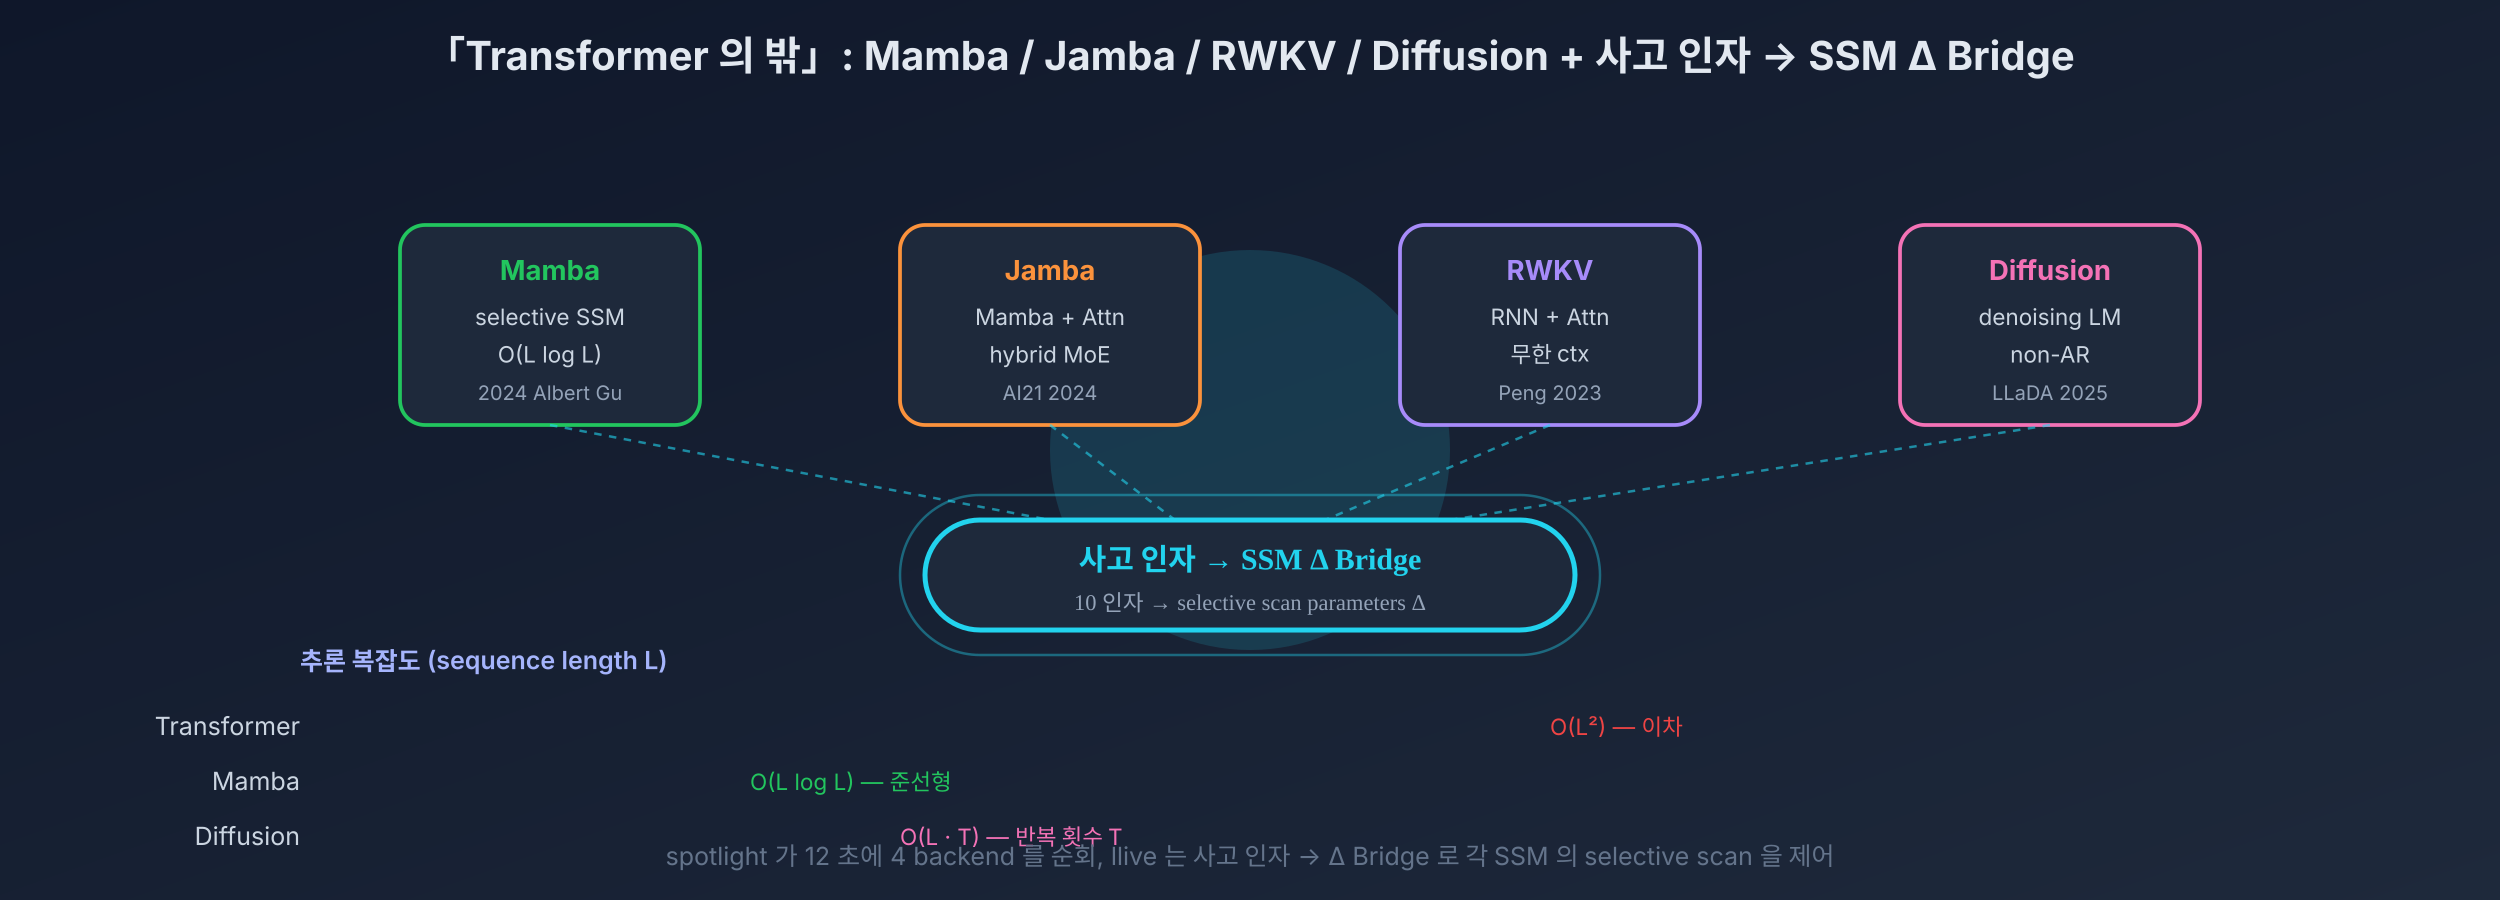
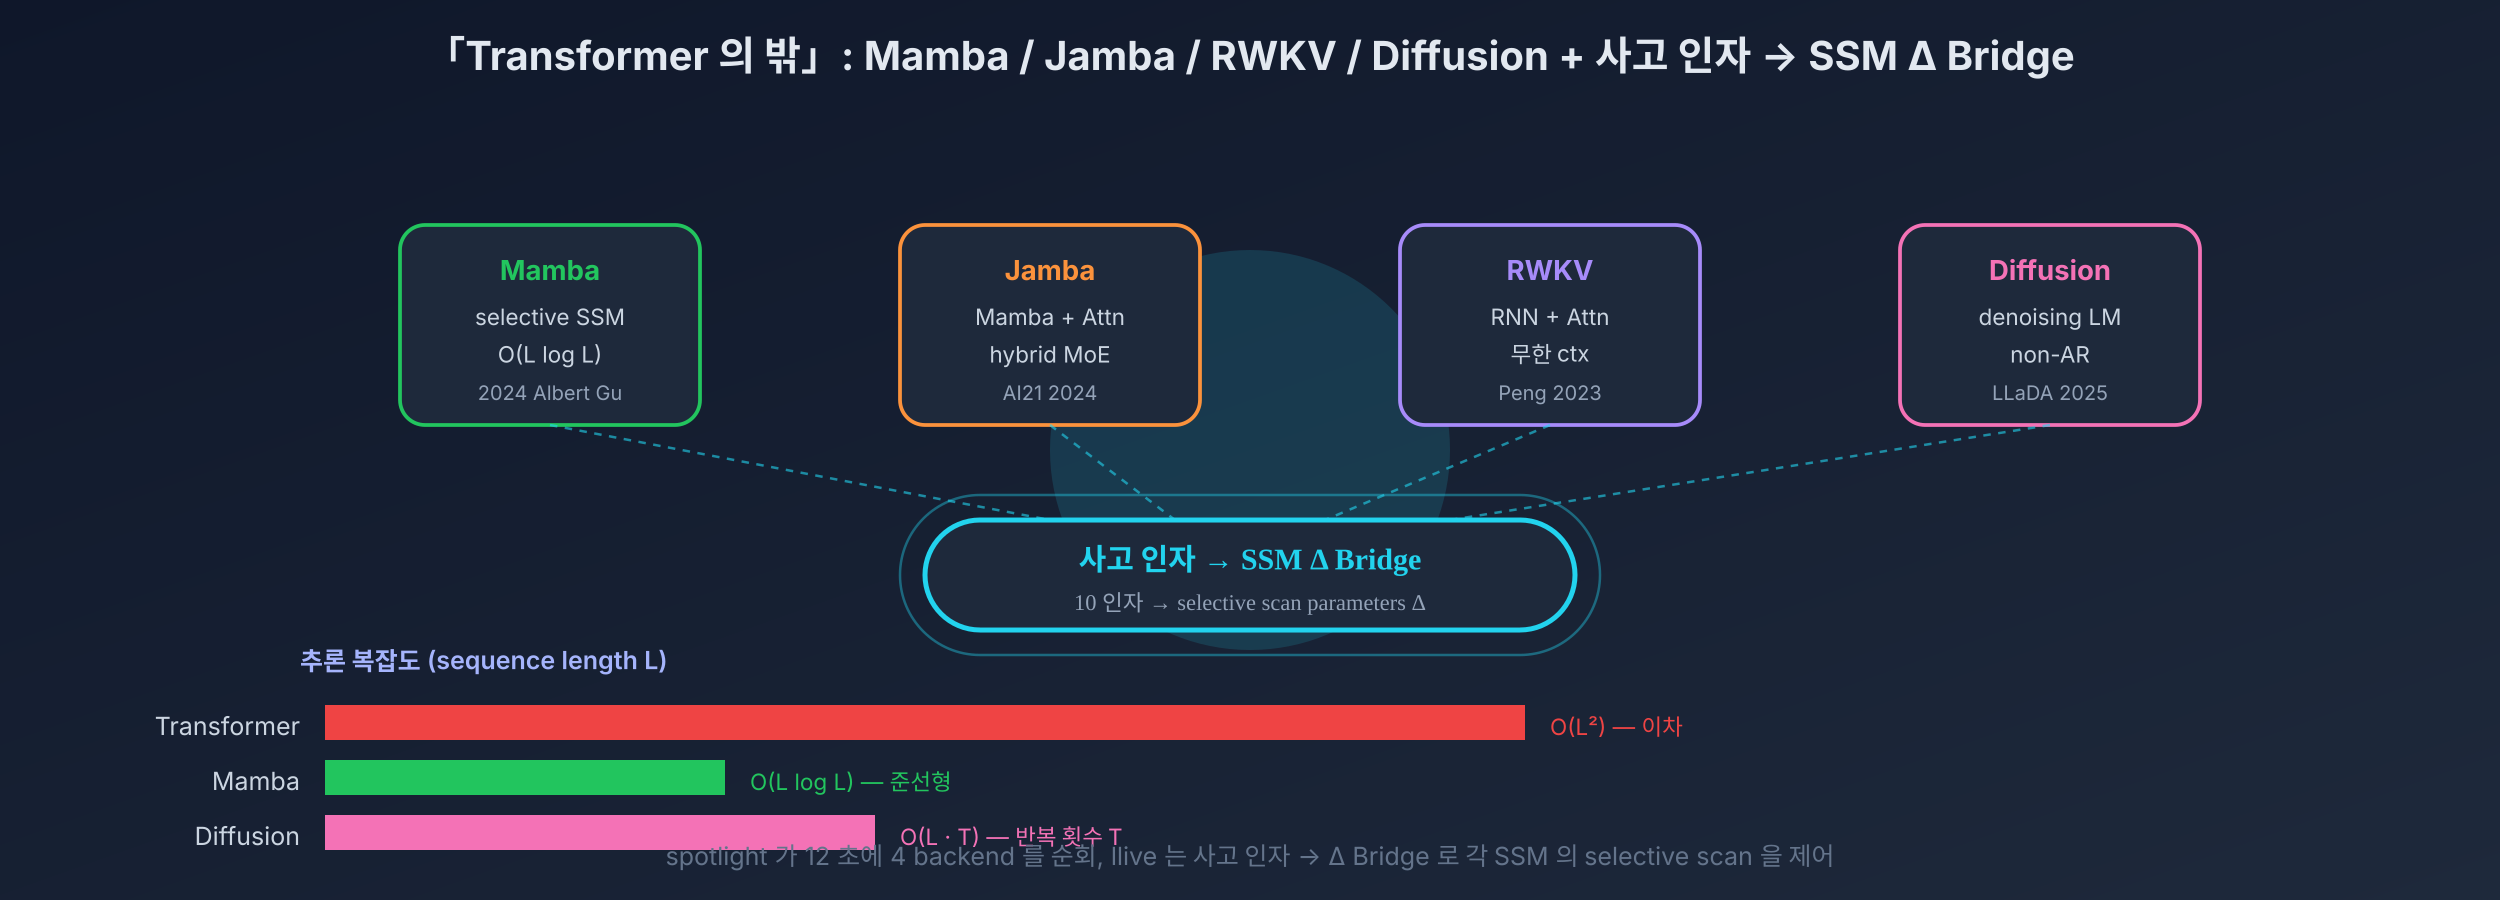
<svg xmlns="http://www.w3.org/2000/svg" viewBox="0 0 1000 360" role="img" aria-label="#24-06 theme: non-transformer 5 backend swap + 상태 공간 애니메이션" style="width:100%;height:auto;max-width:1200px">
  <defs>
    <linearGradient id="bg06" x1="0" y1="0" x2="1" y2="1">
      <stop offset="0%" stop-color="#0f172a" />
      <stop offset="100%" stop-color="#1e293b" />
    </linearGradient>
    <filter id="glow06">
      <feGaussianBlur stdDeviation="2" />
    </filter>
  </defs>
  <rect width="1000" height="360" fill="url(#bg06)" />
  <text x="500" y="28" font-family="-apple-system,sans-serif" font-size="16" font-weight="700" fill="#e2e8f0" text-anchor="middle">「Transformer 의 밖」: Mamba / Jamba / RWKV / Diffusion + 사고 인자 → SSM Δ Bridge</text>
  <g transform="translate(500, 180)">
    <circle r="80" fill="#22d3ee" fill-opacity="0.15">
      <animateTransform attributeName="transform" type="translate" values="-300,-50; -100,-50; 100,-50; 300,-50; -300,-50" dur="12s" repeatCount="indefinite" />
    </circle>
    <g font-family="-apple-system,sans-serif" font-size="11">
      <g transform="translate(-340, -90)">
        <rect width="120" height="80" rx="10" fill="#1e293b" stroke="#22c55e" stroke-width="1.5" />
        <text x="60" y="22" fill="#22c55e" font-weight="700" text-anchor="middle">Mamba</text>
        <text x="60" y="40" fill="#cbd5e1" text-anchor="middle" font-size="9">selective SSM</text>
        <text x="60" y="55" fill="#cbd5e1" text-anchor="middle" font-size="9">O(L log L)</text>
        <text x="60" y="70" fill="#94a3b8" text-anchor="middle" font-size="8">2024 Albert Gu</text>
      </g>
      <g transform="translate(-140, -90)">
        <rect width="120" height="80" rx="10" fill="#1e293b" stroke="#fb923c" stroke-width="1.5" />
        <text x="60" y="22" fill="#fb923c" font-weight="700" text-anchor="middle">Jamba</text>
        <text x="60" y="40" fill="#cbd5e1" text-anchor="middle" font-size="9">Mamba + Attn</text>
        <text x="60" y="55" fill="#cbd5e1" text-anchor="middle" font-size="9">hybrid MoE</text>
        <text x="60" y="70" fill="#94a3b8" text-anchor="middle" font-size="8">AI21 2024</text>
      </g>
      <g transform="translate(60, -90)">
        <rect width="120" height="80" rx="10" fill="#1e293b" stroke="#a78bfa" stroke-width="1.5" />
        <text x="60" y="22" fill="#a78bfa" font-weight="700" text-anchor="middle">RWKV</text>
        <text x="60" y="40" fill="#cbd5e1" text-anchor="middle" font-size="9">RNN + Attn</text>
        <text x="60" y="55" fill="#cbd5e1" text-anchor="middle" font-size="9">무한 ctx</text>
        <text x="60" y="70" fill="#94a3b8" text-anchor="middle" font-size="8">Peng 2023</text>
      </g>
      <g transform="translate(260, -90)">
        <rect width="120" height="80" rx="10" fill="#1e293b" stroke="#f472b6" stroke-width="1.5" />
        <text x="60" y="22" fill="#f472b6" font-weight="700" text-anchor="middle">Diffusion</text>
        <text x="60" y="40" fill="#cbd5e1" text-anchor="middle" font-size="9">denoising LM</text>
        <text x="60" y="55" fill="#cbd5e1" text-anchor="middle" font-size="9">non-AR</text>
        <text x="60" y="70" fill="#94a3b8" text-anchor="middle" font-size="8">LLaDA 2025</text>
      </g>
    </g>
    <g transform="translate(0, 50)">
      <rect x="-130" y="-22" width="260" height="44" rx="22" fill="#1e293b" stroke="#22d3ee" stroke-width="2" />
      <text x="0" y="-2" font-size="12" fill="#22d3ee" font-weight="700" text-anchor="middle">사고 인자 → SSM Δ Bridge</text>
      <text x="0" y="14" font-size="9" fill="#94a3b8" text-anchor="middle">10 인자 → selective scan parameters Δ</text>
      <rect x="-140" y="-32" width="280" height="64" rx="32" fill="none" stroke="#22d3ee" stroke-width="1" opacity="0.4">
        <animate attributeName="opacity" values="0.5;0;0.5" dur="2.4s" repeatCount="indefinite" />
      </rect>
    </g>
    <g stroke="#22d3ee" stroke-width="1" fill="none" opacity="0.6">
      <line x1="-280" y1="-10" x2="-80" y2="28" stroke-dasharray="3 3">
        <animate attributeName="stroke-dashoffset" from="0" to="-12" dur="1.2s" repeatCount="indefinite" />
      </line>
      <line x1="-80" y1="-10" x2="-30" y2="28" stroke-dasharray="3 3">
        <animate attributeName="stroke-dashoffset" from="0" to="-12" dur="1.2s" begin="0.3s" repeatCount="indefinite" />
      </line>
      <line x1="120" y1="-10" x2="30" y2="28" stroke-dasharray="3 3">
        <animate attributeName="stroke-dashoffset" from="0" to="-12" dur="1.2s" begin="0.6s" repeatCount="indefinite" />
      </line>
      <line x1="320" y1="-10" x2="80" y2="28" stroke-dasharray="3 3">
        <animate attributeName="stroke-dashoffset" from="0" to="-12" dur="1.2s" begin="0.9s" repeatCount="indefinite" />
      </line>
    </g>
  </g>
  <g transform="translate(120, 280)" font-family="-apple-system,sans-serif" font-size="10">
    <text x="0" y="-12" fill="#a5b4fc" font-weight="600">추론 복잡도 (sequence length L)</text>
    <text x="0" y="14" fill="#cbd5e1" text-anchor="end">Transformer</text>
-     <rect x="10" y="2" width="0" height="14" fill="#ef4444">
+     <rect x="10" y="2" width="480" height="14" fill="#ef4444">
      <animate attributeName="width" from="0" to="480" dur="2s" repeatCount="indefinite" />
    </rect>
    <text x="0" y="36" fill="#cbd5e1" text-anchor="end">Mamba</text>
-     <rect x="10" y="24" width="0" height="14" fill="#22c55e">
+     <rect x="10" y="24" width="160" height="14" fill="#22c55e">
      <animate attributeName="width" from="0" to="160" dur="2s" begin="0.4s" repeatCount="indefinite" />
    </rect>
    <text x="0" y="58" fill="#cbd5e1" text-anchor="end">Diffusion</text>
-     <rect x="10" y="46" width="0" height="14" fill="#f472b6">
+     <rect x="10" y="46" width="220" height="14" fill="#f472b6">
      <animate attributeName="width" from="0" to="220" dur="2s" begin="0.8s" repeatCount="indefinite" />
    </rect>
    <text x="500" y="14" font-size="9" fill="#ef4444">O(L²) — 이차</text>
    <text x="180" y="36" font-size="9" fill="#22c55e">O(L log L) — 준선형</text>
    <text x="240" y="58" font-size="9" fill="#f472b6">O(L · T) — 반복 횟수 T</text>
  </g>
  <text x="500" y="346" font-family="-apple-system,sans-serif" font-size="10" fill="#64748b" text-anchor="middle">spotlight 가 12 초에 4 backend 를 순회, llive 는 사고 인자 → Δ Bridge 로 각 SSM 의 selective scan 을 제어</text>
</svg>
